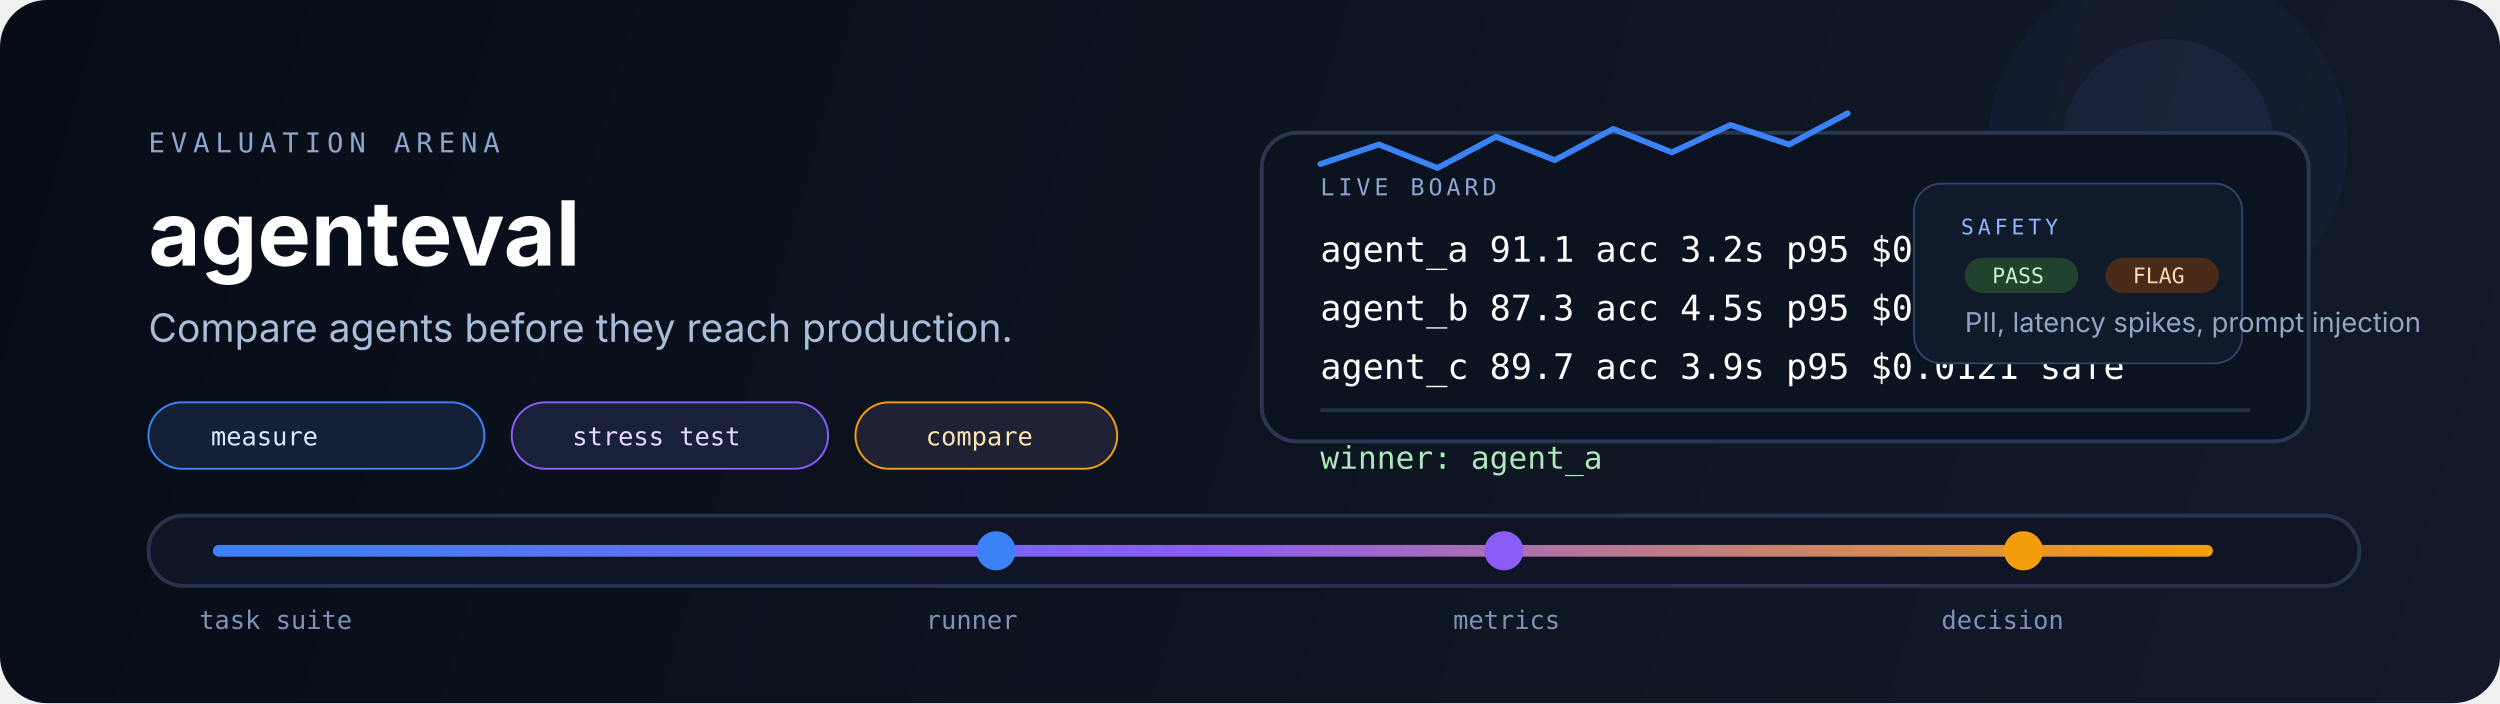
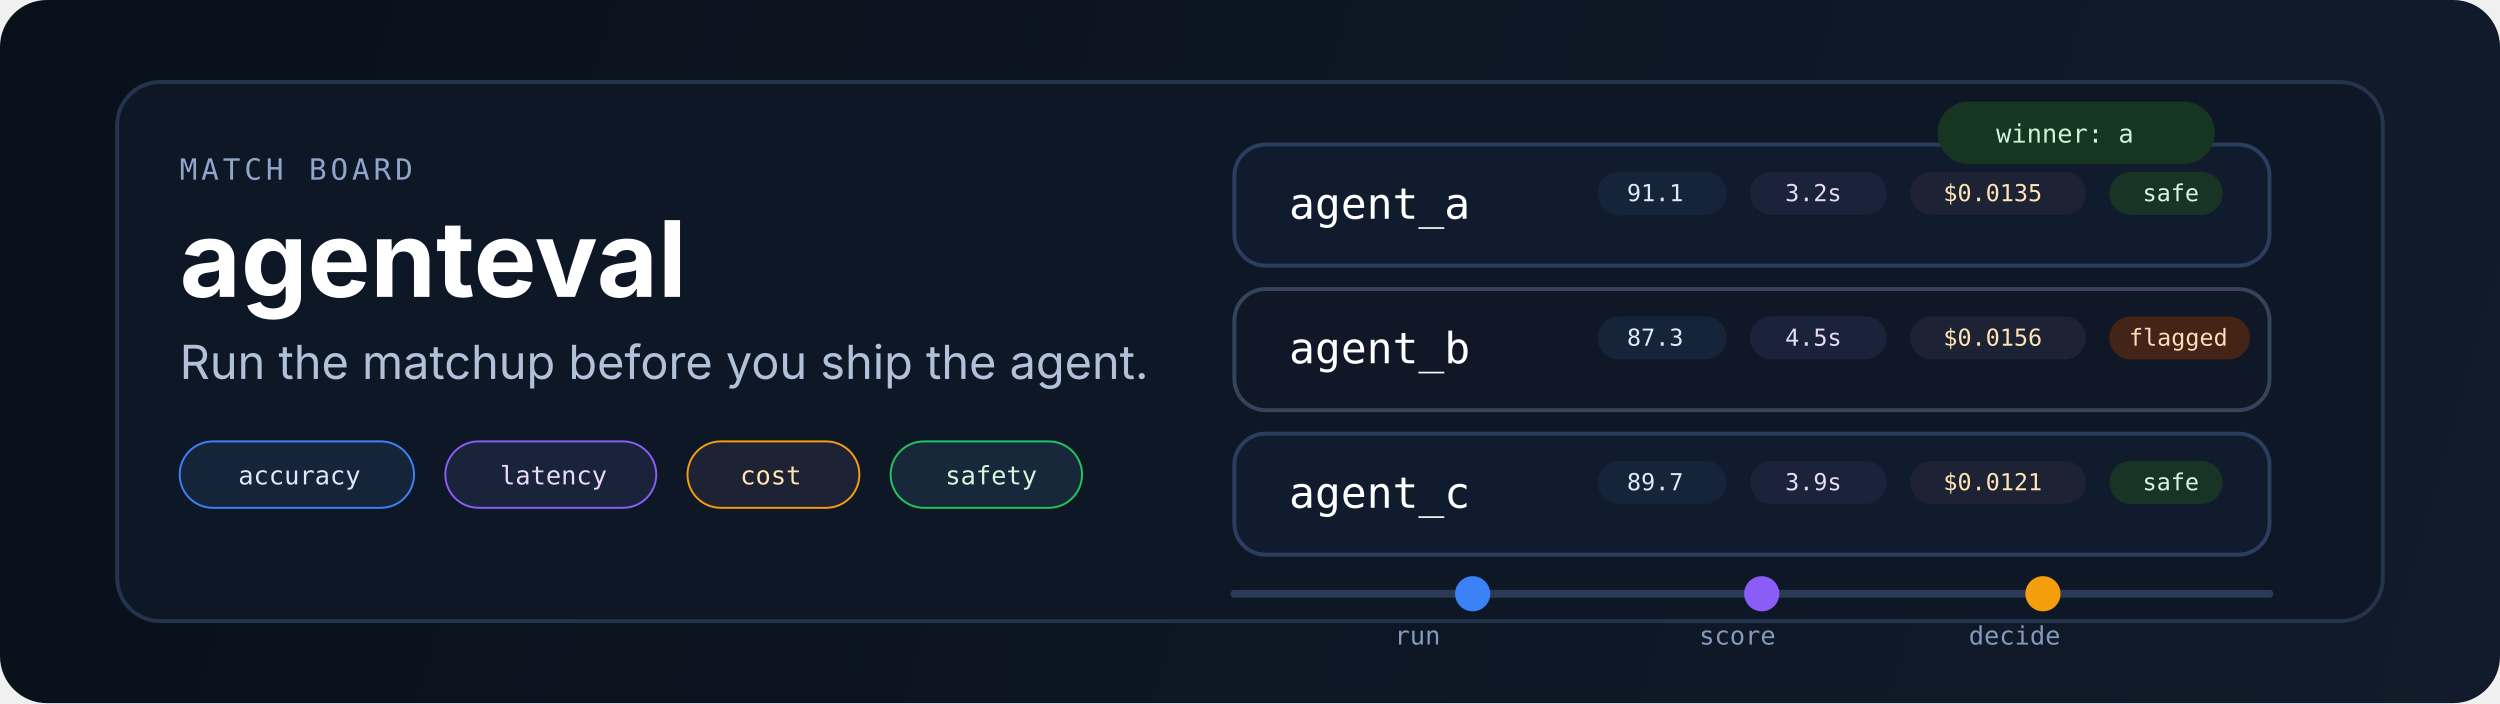
<svg xmlns="http://www.w3.org/2000/svg" width="1280" height="360" viewBox="0 0 1280 360" fill="none" role="img" aria-labelledby="title desc">
  <defs>
    <linearGradient id="bg" x1="0" y1="0" x2="1280" y2="360" gradientUnits="userSpaceOnUse">
-       <stop stop-color="#070D17" />
-       <stop offset="1" stop-color="#121A2A" />
-     </linearGradient>
-     <linearGradient id="track" x1="112" y1="0" x2="1120" y2="0" gradientUnits="userSpaceOnUse">
-       <stop stop-color="#3B82F6" />
-       <stop offset="0.5" stop-color="#8B5CF6" />
-       <stop offset="1" stop-color="#F59E0B" />
+       <stop stop-color="#08101A" />
+       <stop offset="1" stop-color="#111B2B" />
    </linearGradient>
  </defs>
  <rect width="1280" height="360" rx="24" fill="url(#bg)" />
-   <circle cx="1110" cy="74" r="92" fill="#1E2C48" opacity="0.25" />
-   <circle cx="1110" cy="74" r="54" fill="#24324C" opacity="0.35" />
-   <text x="76" y="78" fill="#8DA4CC" font-family="ui-monospace, SFMono-Regular, Menlo, monospace" font-size="14" letter-spacing="3">EVALUATION ARENA</text>
-   <text x="76" y="136" fill="#FFFFFF" font-family="ui-sans-serif, system-ui, -apple-system, Segoe UI, sans-serif" font-size="46" font-weight="700">agenteval</text>
-   <text x="76" y="175" fill="#A9BCD8" font-family="ui-sans-serif, system-ui, -apple-system, Segoe UI, sans-serif" font-size="20">Compare agents before they reach production.</text>
-   <rect x="76" y="206" width="172" height="34" rx="17" fill="#132035" stroke="#3B82F6" />
-   <rect x="262" y="206" width="162" height="34" rx="17" fill="#18203A" stroke="#8B5CF6" />
-   <rect x="438" y="206" width="134" height="34" rx="17" fill="#1F2234" stroke="#F59E0B" />
-   <text x="108" y="228" fill="#DCE9FF" font-family="ui-monospace, SFMono-Regular, Menlo, monospace" font-size="13">measure</text>
-   <text x="293" y="228" fill="#E8DAFF" font-family="ui-monospace, SFMono-Regular, Menlo, monospace" font-size="13">stress test</text>
-   <text x="474" y="228" fill="#FEE5B1" font-family="ui-monospace, SFMono-Regular, Menlo, monospace" font-size="13">compare</text>
-   <rect x="76" y="264" width="1132" height="36" rx="18" fill="#0F1524" stroke="#26334D" stroke-width="2" />
-   <path d="M112 282H1130" stroke="url(#track)" stroke-width="6" stroke-linecap="round" />
-   <circle cx="510" cy="282" r="10" fill="#3B82F6" />
-   <circle cx="770" cy="282" r="10" fill="#8B5CF6" />
-   <circle cx="1036" cy="282" r="10" fill="#F59E0B" />
-   <text x="102" y="322" fill="#7E93B7" font-family="ui-monospace, SFMono-Regular, Menlo, monospace" font-size="13">task suite</text>
-   <text x="474" y="322" fill="#7E93B7" font-family="ui-monospace, SFMono-Regular, Menlo, monospace" font-size="13">runner</text>
-   <text x="744" y="322" fill="#7E93B7" font-family="ui-monospace, SFMono-Regular, Menlo, monospace" font-size="13">metrics</text>
-   <text x="994" y="322" fill="#7E93B7" font-family="ui-monospace, SFMono-Regular, Menlo, monospace" font-size="13">decision</text>
-   <rect x="646" y="68" width="536" height="158" rx="18" fill="#0C1320" stroke="#2A3750" stroke-width="2" />
-   <text x="676" y="100" fill="#8DA4CC" font-family="ui-monospace, SFMono-Regular, Menlo, monospace" font-size="12" letter-spacing="2">LIVE BOARD</text>
-   <text x="676" y="134" fill="#FFFFFF" font-family="ui-monospace, SFMono-Regular, Menlo, monospace" font-size="18">agent_a   91.1   acc   3.2s p95   $0.0135   safe</text>
-   <text x="676" y="164" fill="#FFFFFF" font-family="ui-monospace, SFMono-Regular, Menlo, monospace" font-size="18">agent_b   87.3   acc   4.5s p95   $0.0156   flagged</text>
-   <text x="676" y="194" fill="#FFFFFF" font-family="ui-monospace, SFMono-Regular, Menlo, monospace" font-size="18">agent_c   89.7   acc   3.9s p95   $0.0121   safe</text>
-   <line x1="676" y1="210" x2="1152" y2="210" stroke="#22314A" stroke-width="2" />
-   <text x="676" y="240" fill="#AEE7BC" font-family="ui-monospace, SFMono-Regular, Menlo, monospace" font-size="16">winner: agent_a</text>
-   <rect x="980" y="94" width="168" height="92" rx="14" fill="#101A2B" stroke="#2F4365" />
-   <text x="1004" y="120" fill="#91B5FF" font-family="ui-monospace, SFMono-Regular, Menlo, monospace" font-size="11" letter-spacing="2">SAFETY</text>
-   <rect x="1006" y="132" width="58" height="18" rx="9" fill="#21422D" />
-   <text x="1020" y="145" fill="#C9F0D3" font-family="ui-monospace, SFMono-Regular, Menlo, monospace" font-size="11">PASS</text>
-   <rect x="1078" y="132" width="58" height="18" rx="9" fill="#4A2A18" />
-   <text x="1092" y="145" fill="#FFD9B5" font-family="ui-monospace, SFMono-Regular, Menlo, monospace" font-size="11">FLAG</text>
-   <text x="1006" y="170" fill="#93A5C2" font-family="ui-sans-serif, system-ui, -apple-system, Segoe UI, sans-serif" font-size="14">PII, latency spikes, prompt injection</text>
-   <polyline points="676,84 706,74 736,86 766,70 796,82 826,66 856,78 886,64 916,74 946,58" fill="none" stroke="#3B82F6" stroke-width="3" stroke-linecap="round" stroke-linejoin="round" />
+   <rect x="60" y="42" width="1160" height="276" rx="22" fill="#0E1726" stroke="#24344D" stroke-width="2" />
+   <text x="92" y="92" fill="#8FA5CA" font-family="ui-monospace, SFMono-Regular, Menlo, monospace" font-size="15" letter-spacing="2">MATCH BOARD</text>
+   <text x="92" y="152" fill="#FFFFFF" font-family="ui-sans-serif, system-ui, -apple-system, Segoe UI, sans-serif" font-size="54" font-weight="700">agenteval</text>
+   <text x="92" y="194" fill="#B0C1D9" font-family="ui-sans-serif, system-ui, -apple-system, Segoe UI, sans-serif" font-size="24">Run the matchup before you ship the agent.</text>
+   <rect x="92" y="226" width="120" height="34" rx="17" fill="#16243A" stroke="#3B82F6" />
+   <text x="122" y="248" fill="#DCE9FF" font-family="ui-monospace, SFMono-Regular, Menlo, monospace" font-size="13">accuracy</text>
+   <rect x="228" y="226" width="108" height="34" rx="17" fill="#19233A" stroke="#8B5CF6" />
+   <text x="256" y="248" fill="#E8DAFF" font-family="ui-monospace, SFMono-Regular, Menlo, monospace" font-size="13">latency</text>
+   <rect x="352" y="226" width="88" height="34" rx="17" fill="#1D2235" stroke="#F59E0B" />
+   <text x="379" y="248" fill="#FEE5B1" font-family="ui-monospace, SFMono-Regular, Menlo, monospace" font-size="13">cost</text>
+   <rect x="456" y="226" width="98" height="34" rx="17" fill="#16283A" stroke="#22C55E" />
+   <text x="484" y="248" fill="#D5F7DE" font-family="ui-monospace, SFMono-Regular, Menlo, monospace" font-size="13">safety</text>
+   <rect x="632" y="74" width="530" height="62" rx="16" fill="#101B2D" stroke="#2B3E5D" stroke-width="2" />
+   <text x="660" y="112" fill="#FFFFFF" font-family="ui-monospace, SFMono-Regular, Menlo, monospace" font-size="22">agent_a</text>
+   <rect x="818" y="88" width="66" height="22" rx="11" fill="#16243A" />
+   <text x="833" y="103" fill="#DCE9FF" font-family="ui-monospace, SFMono-Regular, Menlo, monospace" font-size="12">91.1</text>
+   <rect x="896" y="88" width="70" height="22" rx="11" fill="#1A233A" />
+   <text x="914" y="103" fill="#E8DAFF" font-family="ui-monospace, SFMono-Regular, Menlo, monospace" font-size="12">3.2s</text>
+   <rect x="978" y="88" width="90" height="22" rx="11" fill="#1D2235" />
+   <text x="995" y="103" fill="#FEE5B1" font-family="ui-monospace, SFMono-Regular, Menlo, monospace" font-size="12">$0.0135</text>
+   <rect x="1080" y="88" width="58" height="22" rx="11" fill="#173425" />
+   <text x="1097" y="103" fill="#D5F7DE" font-family="ui-monospace, SFMono-Regular, Menlo, monospace" font-size="12">safe</text>
+   <rect x="632" y="148" width="530" height="62" rx="16" fill="#101828" stroke="#37435A" stroke-width="2" />
+   <text x="660" y="186" fill="#FFFFFF" font-family="ui-monospace, SFMono-Regular, Menlo, monospace" font-size="22">agent_b</text>
+   <rect x="818" y="162" width="66" height="22" rx="11" fill="#16243A" />
+   <text x="833" y="177" fill="#DCE9FF" font-family="ui-monospace, SFMono-Regular, Menlo, monospace" font-size="12">87.3</text>
+   <rect x="896" y="162" width="70" height="22" rx="11" fill="#1A233A" />
+   <text x="914" y="177" fill="#E8DAFF" font-family="ui-monospace, SFMono-Regular, Menlo, monospace" font-size="12">4.5s</text>
+   <rect x="978" y="162" width="90" height="22" rx="11" fill="#1D2235" />
+   <text x="995" y="177" fill="#FEE5B1" font-family="ui-monospace, SFMono-Regular, Menlo, monospace" font-size="12">$0.0156</text>
+   <rect x="1080" y="162" width="72" height="22" rx="11" fill="#432416" />
+   <text x="1090" y="177" fill="#FFDAB8" font-family="ui-monospace, SFMono-Regular, Menlo, monospace" font-size="12">flagged</text>
+   <rect x="632" y="222" width="530" height="62" rx="16" fill="#101B2D" stroke="#2B3E5D" stroke-width="2" />
+   <text x="660" y="260" fill="#FFFFFF" font-family="ui-monospace, SFMono-Regular, Menlo, monospace" font-size="22">agent_c</text>
+   <rect x="818" y="236" width="66" height="22" rx="11" fill="#16243A" />
+   <text x="833" y="251" fill="#DCE9FF" font-family="ui-monospace, SFMono-Regular, Menlo, monospace" font-size="12">89.7</text>
+   <rect x="896" y="236" width="70" height="22" rx="11" fill="#1A233A" />
+   <text x="914" y="251" fill="#E8DAFF" font-family="ui-monospace, SFMono-Regular, Menlo, monospace" font-size="12">3.9s</text>
+   <rect x="978" y="236" width="90" height="22" rx="11" fill="#1D2235" />
+   <text x="995" y="251" fill="#FEE5B1" font-family="ui-monospace, SFMono-Regular, Menlo, monospace" font-size="12">$0.0121</text>
+   <rect x="1080" y="236" width="58" height="22" rx="11" fill="#173425" />
+   <text x="1097" y="251" fill="#D5F7DE" font-family="ui-monospace, SFMono-Regular, Menlo, monospace" font-size="12">safe</text>
+   <rect x="992" y="52" width="142" height="32" rx="16" fill="#163622" />
+   <text x="1022" y="73" fill="#CFF2D7" font-family="ui-monospace, SFMono-Regular, Menlo, monospace" font-size="13">winner: a</text>
+   <path d="M632 304H1162" stroke="#2B3B57" stroke-width="4" stroke-linecap="round" />
+   <circle cx="754" cy="304" r="9" fill="#3B82F6" />
+   <circle cx="902" cy="304" r="9" fill="#8B5CF6" />
+   <circle cx="1046" cy="304" r="9" fill="#F59E0B" />
+   <text x="714" y="330" fill="#8399BD" font-family="ui-monospace, SFMono-Regular, Menlo, monospace" font-size="13">run</text>
+   <text x="870" y="330" fill="#8399BD" font-family="ui-monospace, SFMono-Regular, Menlo, monospace" font-size="13">score</text>
+   <text x="1008" y="330" fill="#8399BD" font-family="ui-monospace, SFMono-Regular, Menlo, monospace" font-size="13">decide</text>
</svg>
